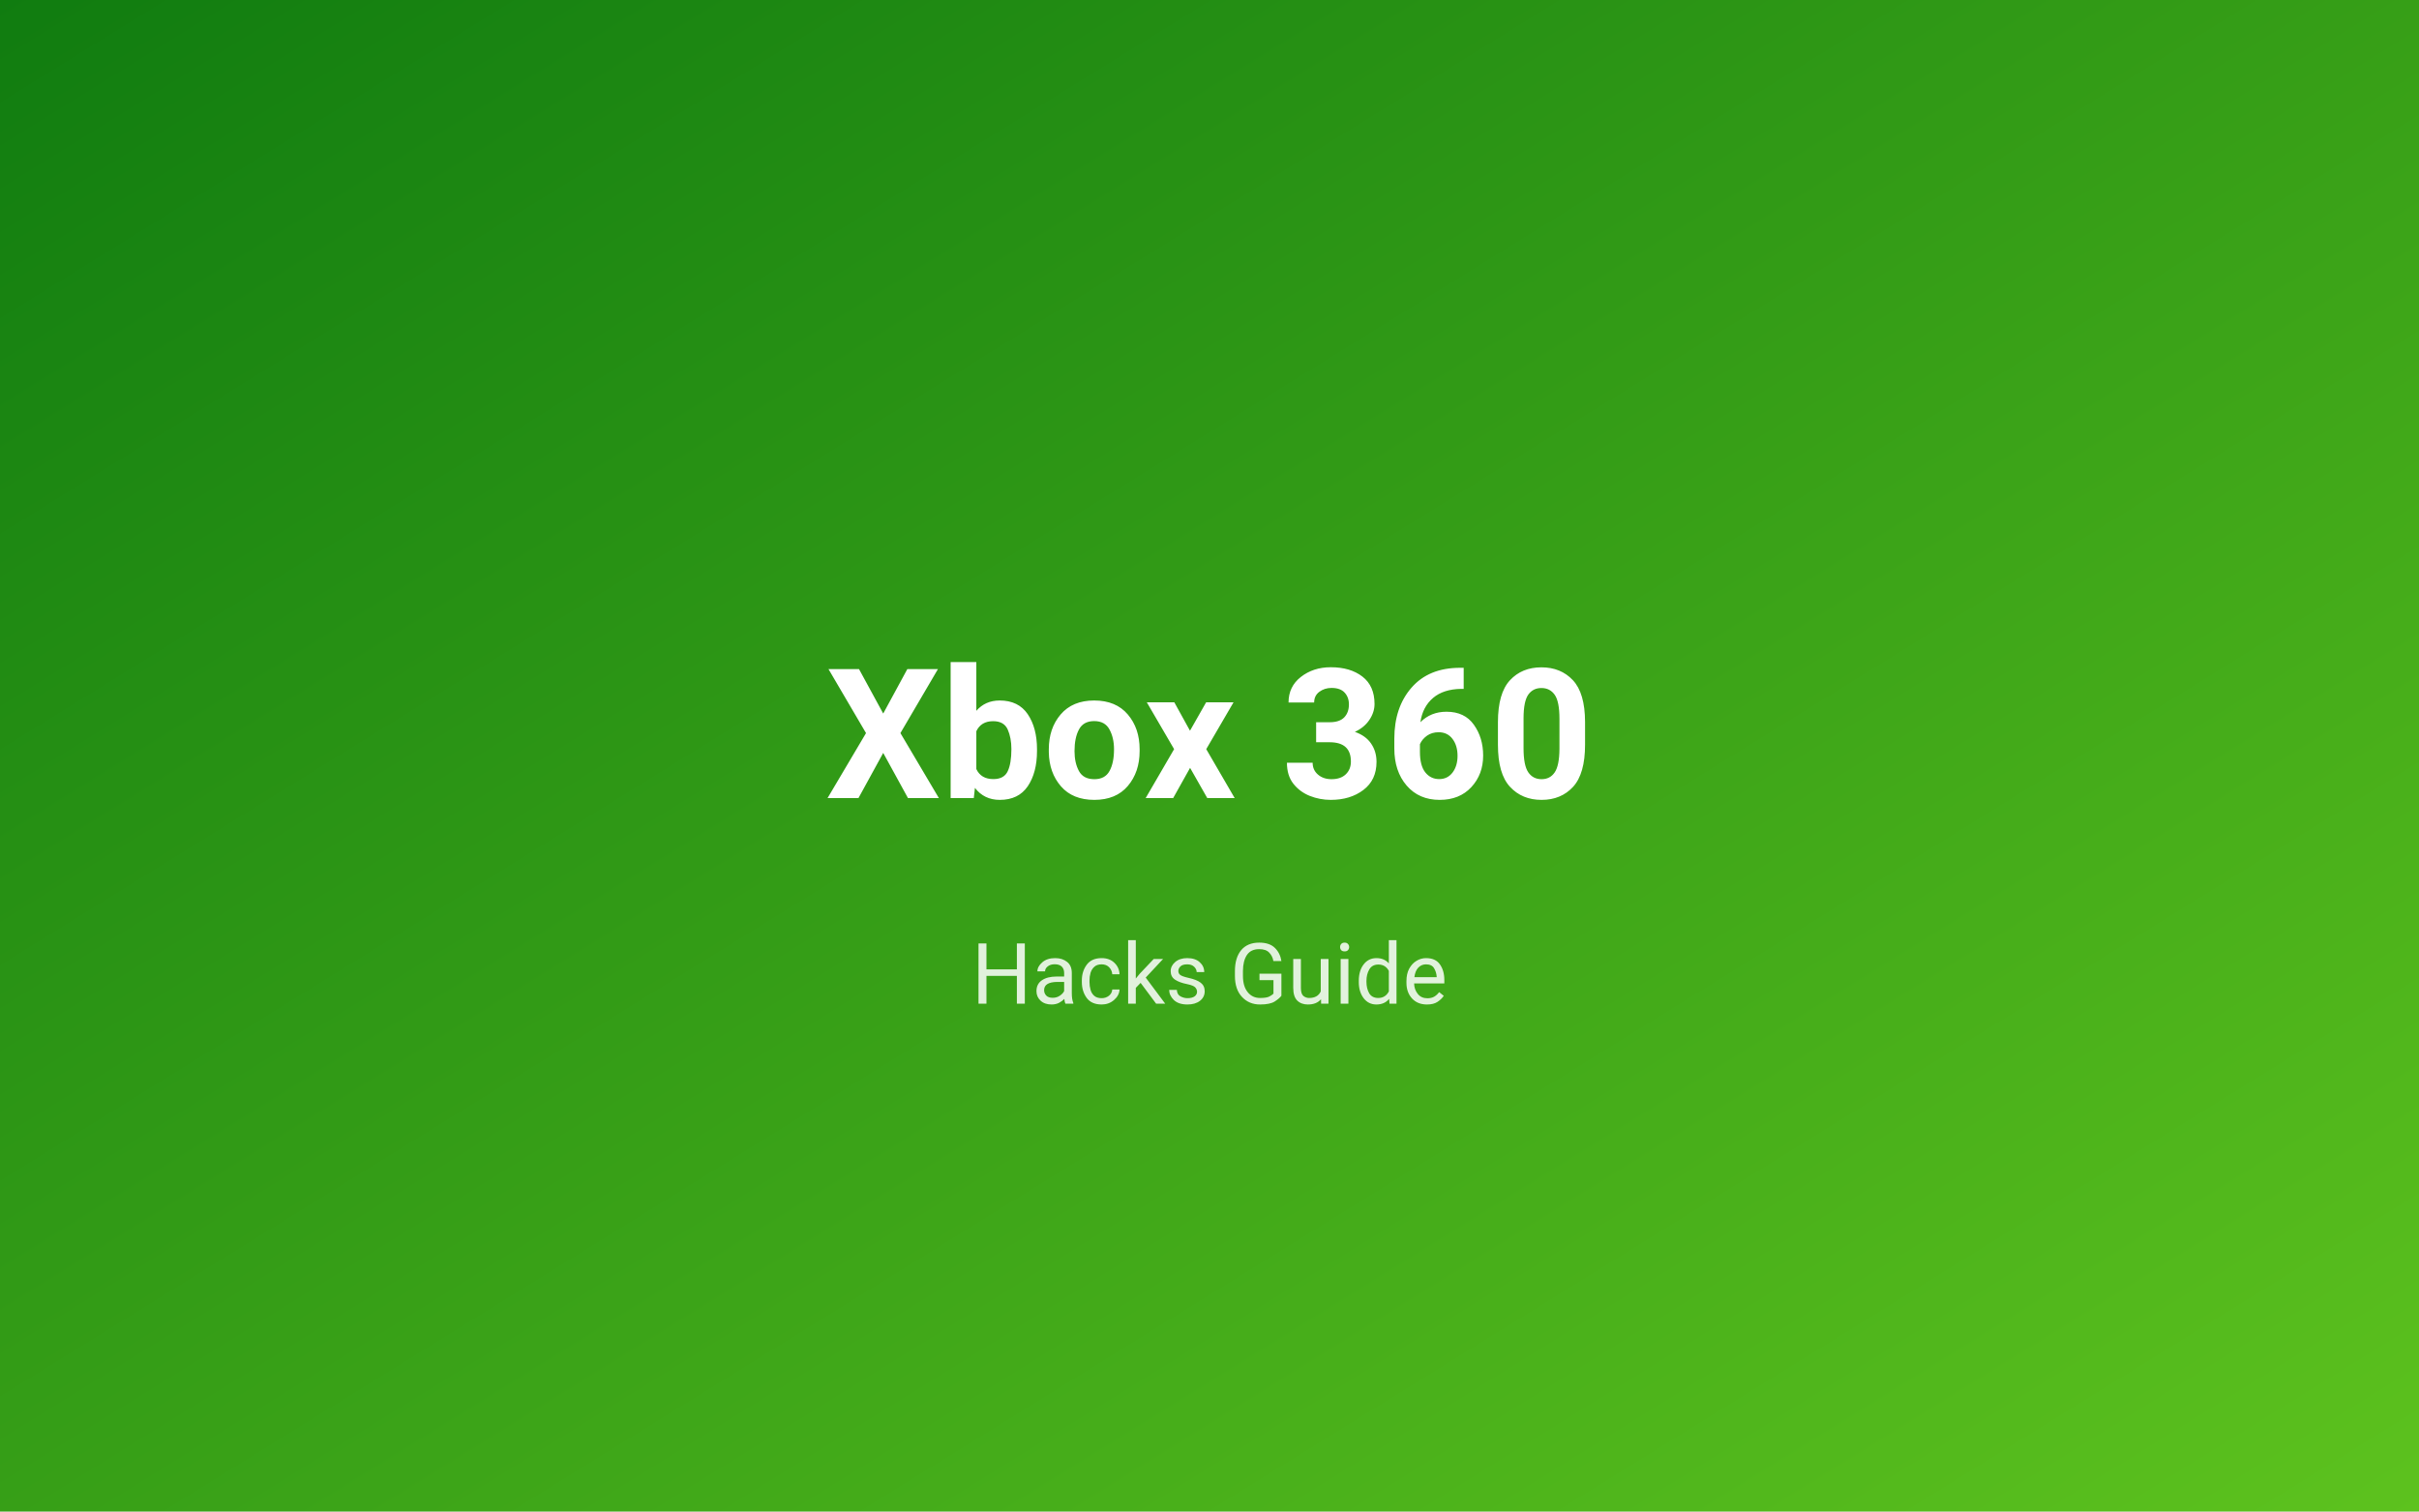
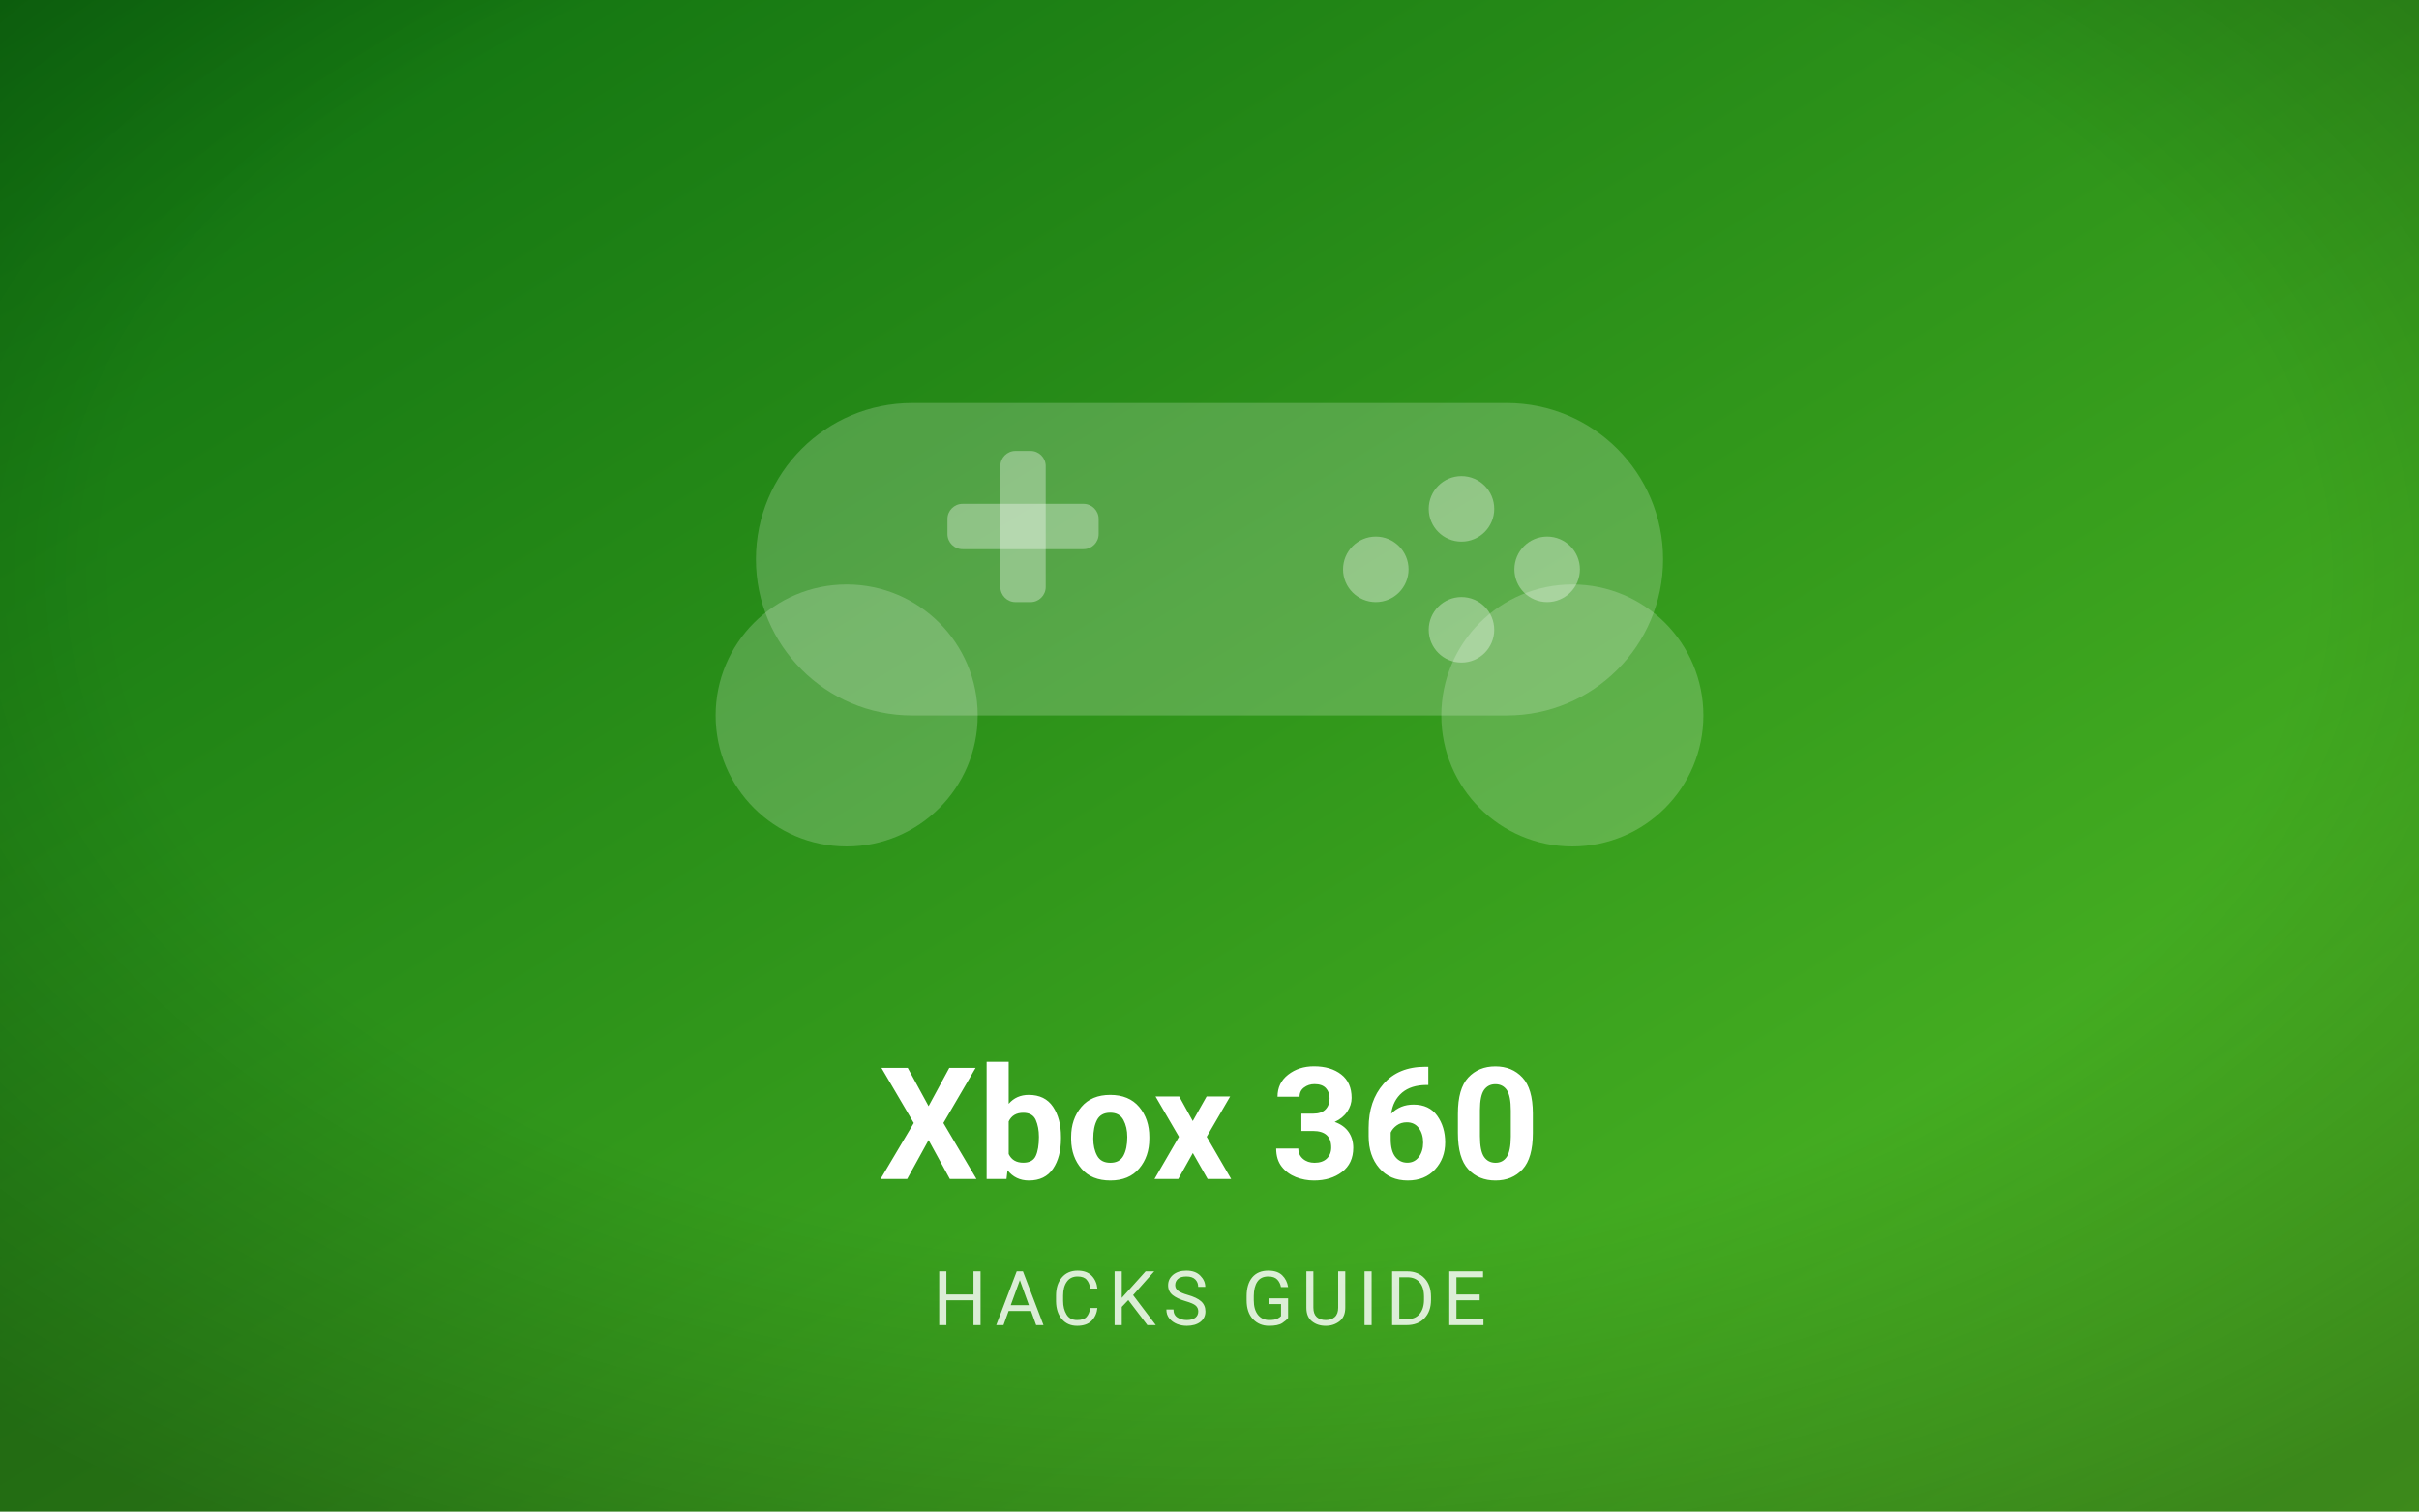
- <svg xmlns="http://www.w3.org/2000/svg" viewBox="0 0 400 250" preserveAspectRatio="xMidYMid slice">
+ <svg xmlns="http://www.w3.org/2000/svg" viewBox="0 0 480 300" preserveAspectRatio="xMidYMid slice">
  <defs>
    <linearGradient id="g" x1="0" y1="0" x2="1" y2="1">
-       <stop offset="0%" stop-color="#107c10" />
-       <stop offset="100%" stop-color="#5dc21e" />
+       <stop offset="0%" stop-color="#0e6f10" />
+       <stop offset="100%" stop-color="#54bf26" />
    </linearGradient>
+     <radialGradient id="v" cx="50%" cy="38%" r="75%">
+       <stop offset="60%" stop-color="#000000" stop-opacity="0" />
+       <stop offset="100%" stop-color="#000000" stop-opacity="0.28" />
+     </radialGradient>
  </defs>
-   <rect width="400" height="250" fill="url(#g)" />
-   <text x="200" y="132" font-family="-apple-system,BlinkMacSystemFont,Segoe UI,Roboto,Helvetica,Arial,sans-serif" font-size="30" font-weight="700" fill="#ffffff" text-anchor="middle">Xbox 360</text>
-   <text x="200" y="166" font-family="-apple-system,BlinkMacSystemFont,Segoe UI,Roboto,Helvetica,Arial,sans-serif" font-size="14" fill="#ffffff" fill-opacity="0.85" text-anchor="middle">Hacks Guide</text>
+   <rect width="480" height="300" fill="url(#g)" />
+   <g fill="#ffffff" fill-opacity="0.20">
+     <rect x="150" y="80" width="180" height="62" rx="31" />
+     <circle cx="168" cy="142" r="26" />
+     <circle cx="312" cy="142" r="26" />
+   </g>
+   <g fill="#ffffff" fill-opacity="0.34">
+     <rect x="188" y="100" width="30" height="9" rx="3" />
+     <rect x="198.5" y="89.5" width="9" height="30" rx="3" />
+     <circle cx="290" cy="101" r="6.5" />
+     <circle cx="307" cy="113" r="6.5" />
+     <circle cx="273" cy="113" r="6.5" />
+     <circle cx="290" cy="125" r="6.5" />
+   </g>
+   <rect width="480" height="300" fill="url(#v)" />
+   <text x="240" y="234" font-family="-apple-system,BlinkMacSystemFont,Segoe UI,Roboto,Helvetica,Arial,sans-serif" font-size="31" font-weight="700" fill="#ffffff" text-anchor="middle">Xbox 360</text>
+   <text x="240" y="263" font-family="-apple-system,BlinkMacSystemFont,Segoe UI,Roboto,Helvetica,Arial,sans-serif" font-size="15" letter-spacing="1.5" fill="#ffffff" fill-opacity="0.82" text-anchor="middle">HACKS GUIDE</text>
</svg>
